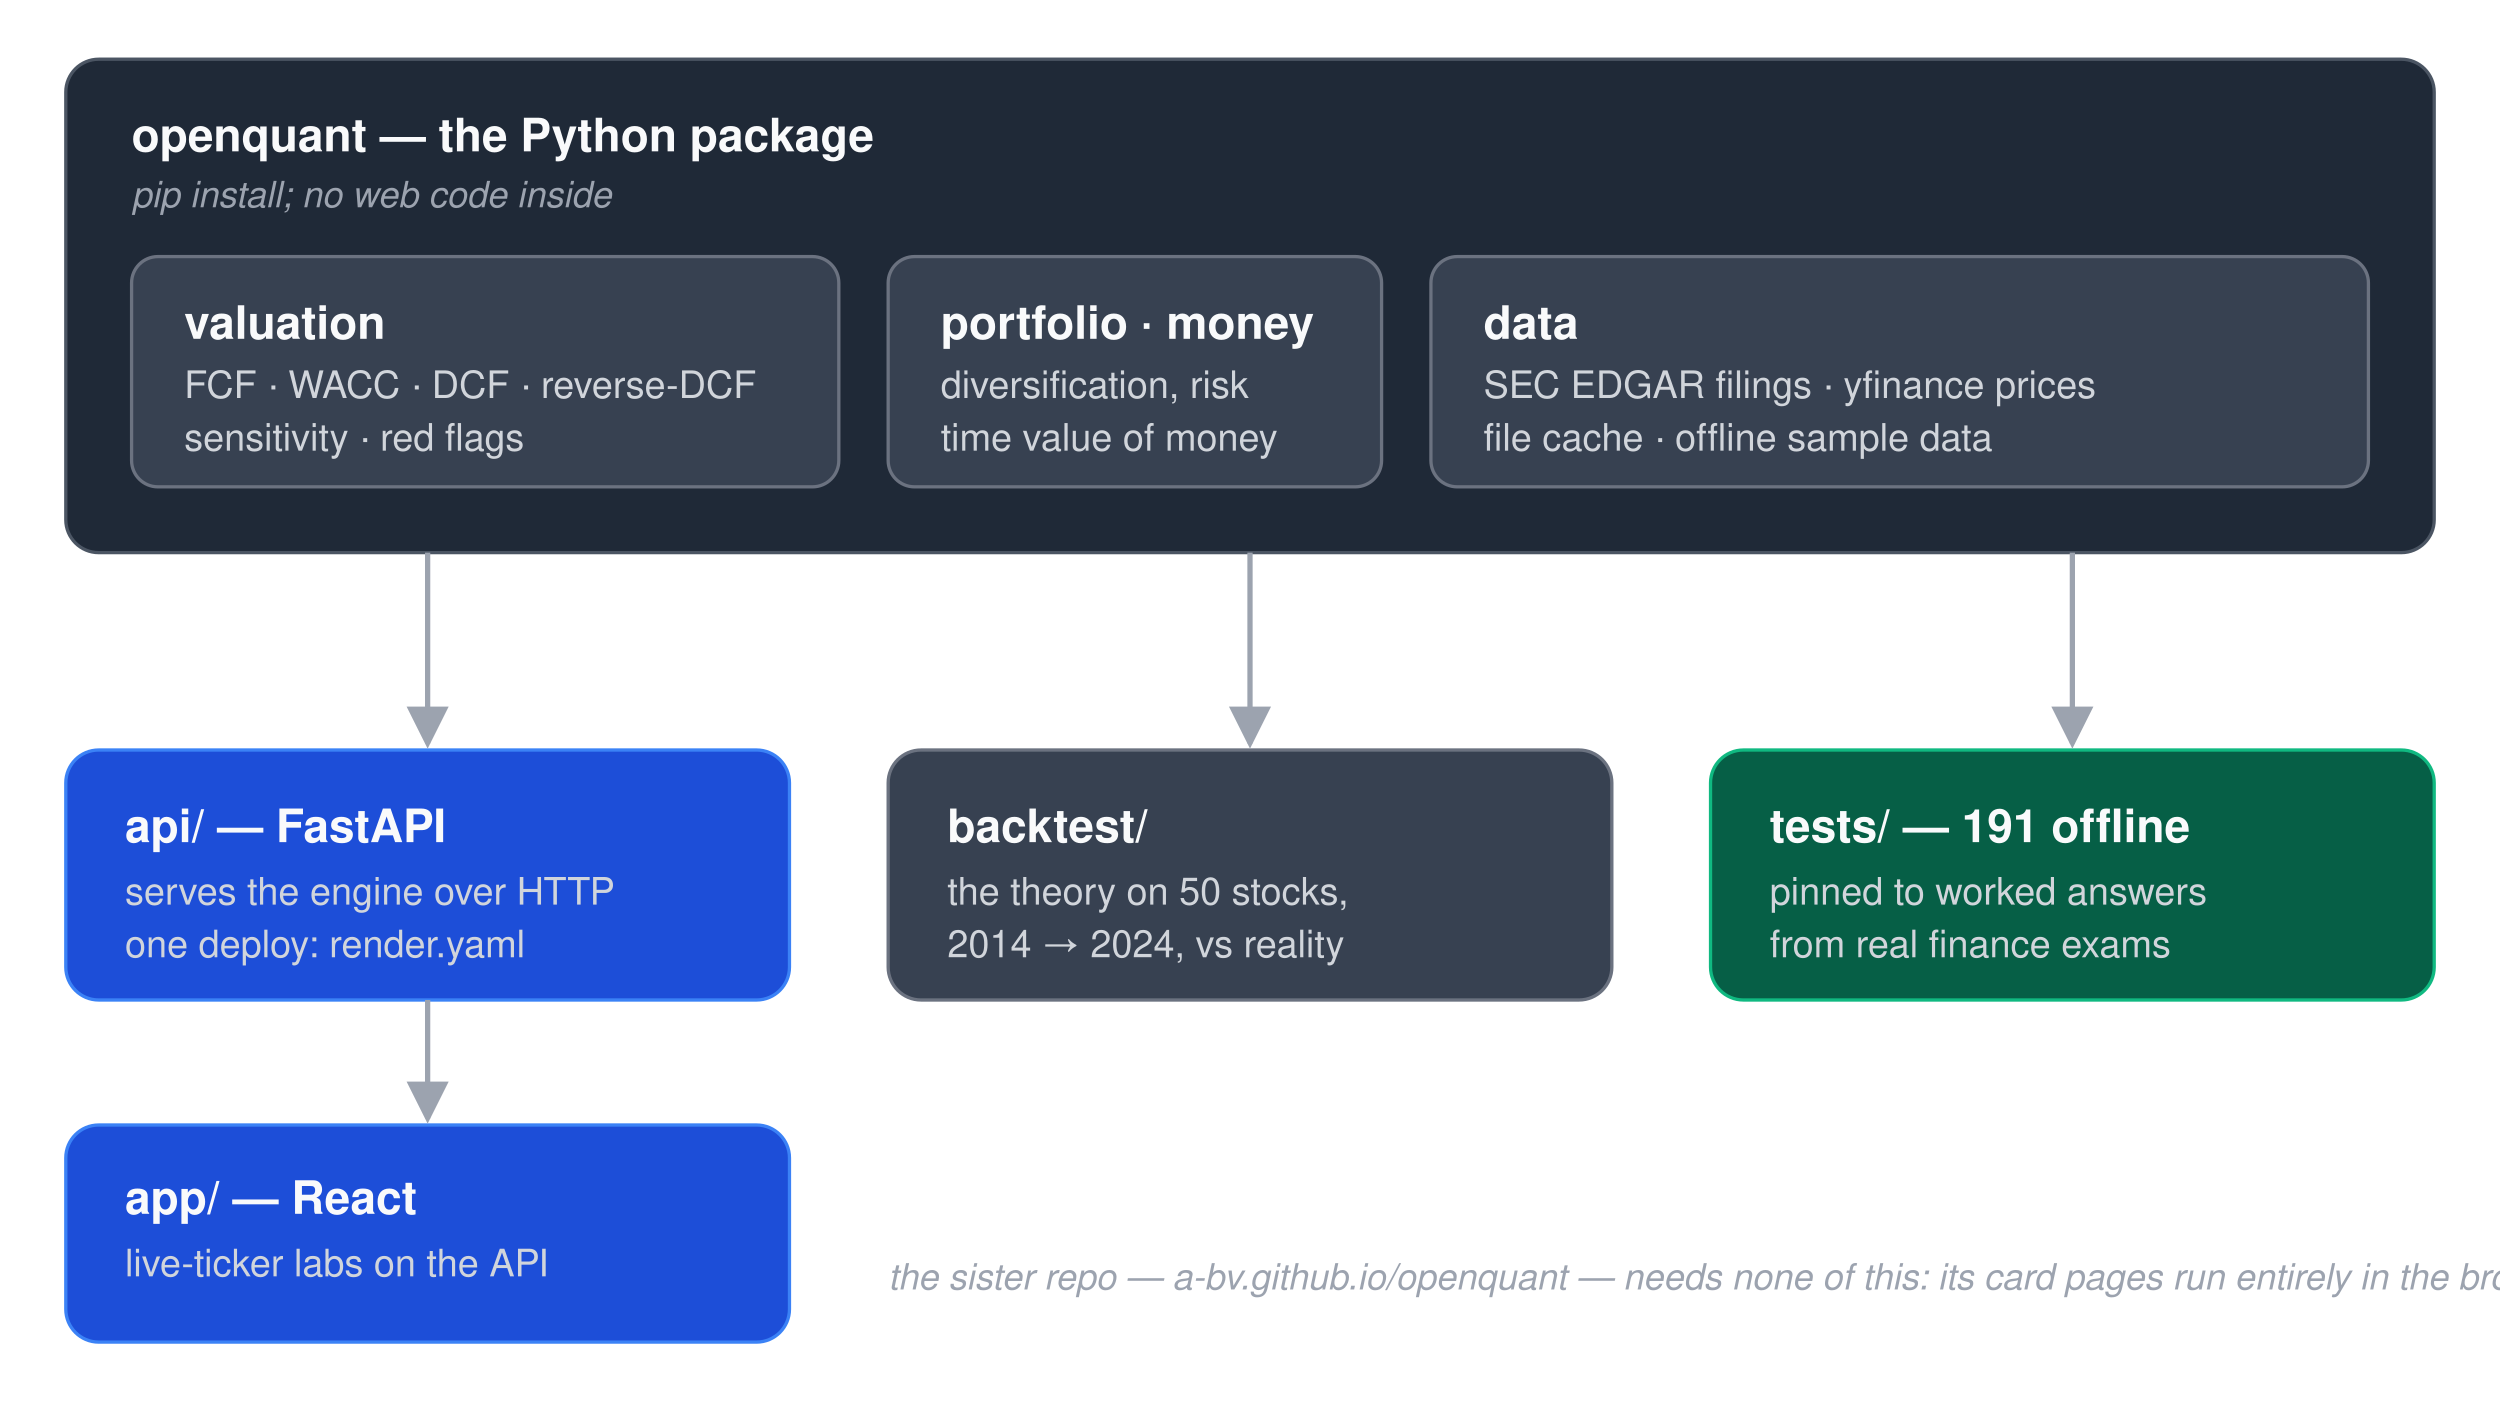
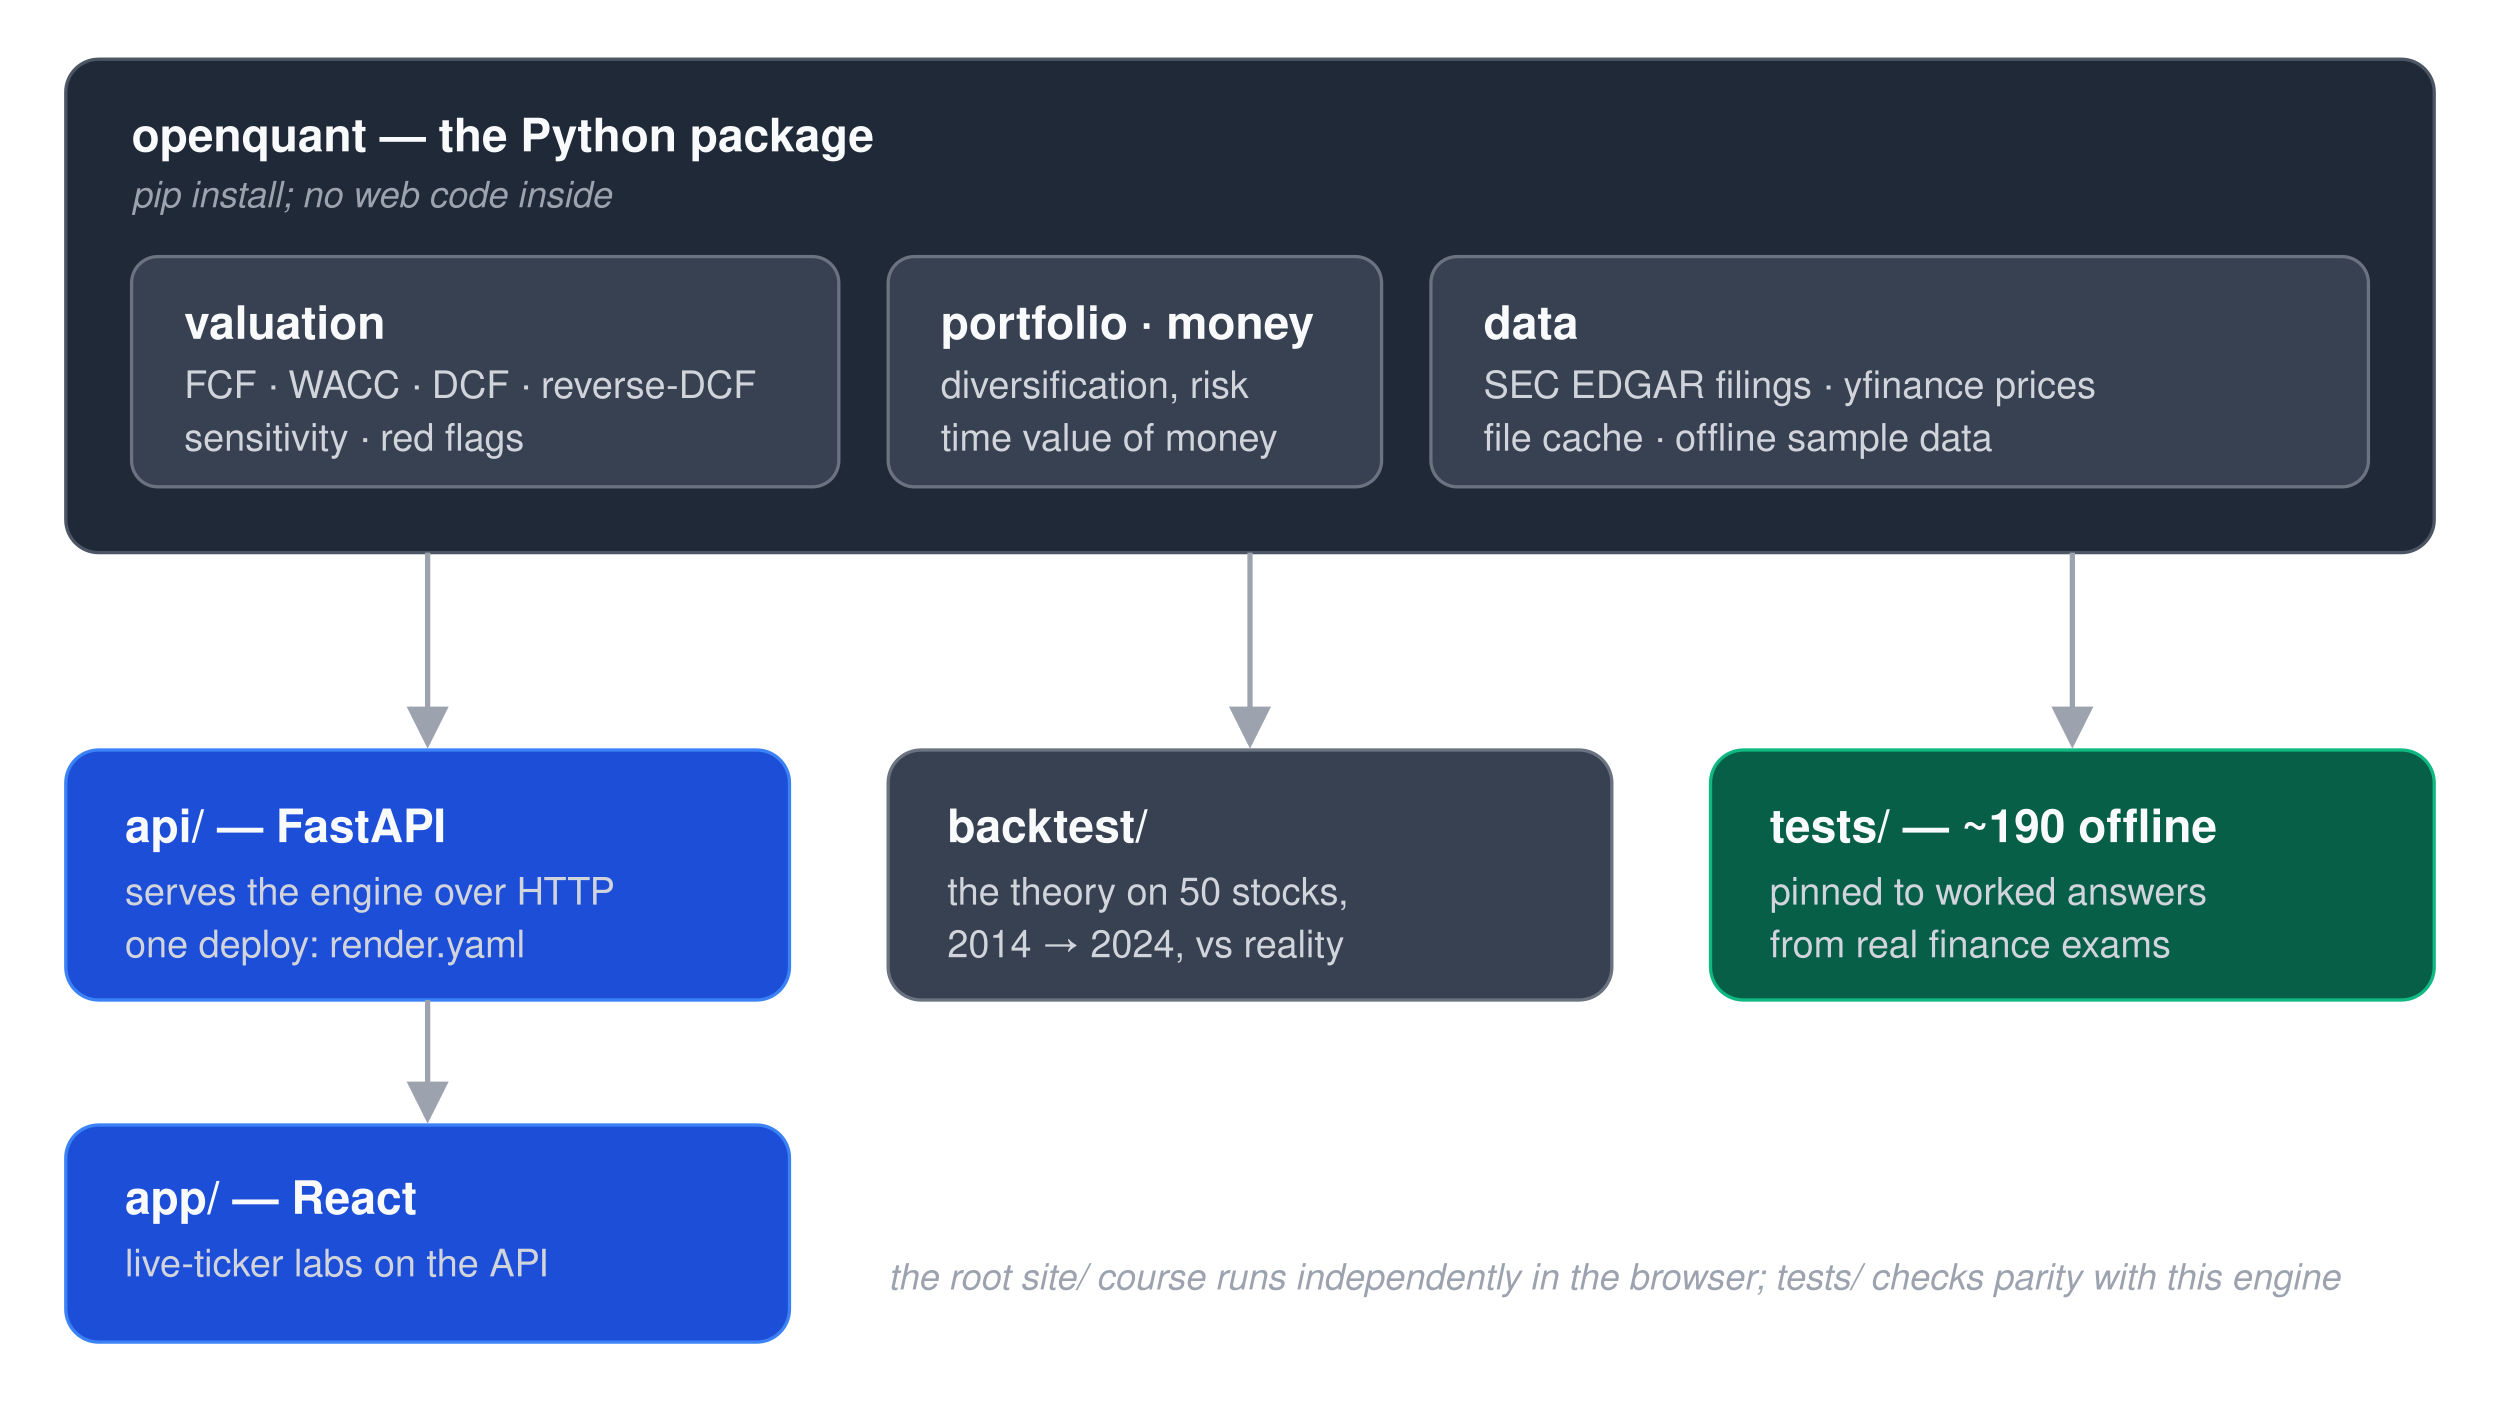
<svg xmlns="http://www.w3.org/2000/svg" viewBox="0 0 760 430" font-family="ui-sans-serif, -apple-system, 'Segoe UI', Helvetica, Arial, sans-serif">
  <defs>
    <style>
      .box   { fill:#1f2937; stroke:#4b5563; stroke-width:1; rx:10; }
      .inner { fill:#374151; stroke:#6b7280; stroke-width:1; }
      .accent{ fill:#1d4ed8; stroke:#3b82f6; stroke-width:1; }
      .green { fill:#065f46; stroke:#10b981; stroke-width:1; }
      .t     { fill:#f9fafb; font-size:14px; font-weight:600; }
      .s     { fill:#d1d5db; font-size:11.5px; }
      .lbl   { fill:#9ca3af; font-size:11px; font-style:italic; }
      .arrow { stroke:#9ca3af; stroke-width:1.6; fill:none; marker-end:url(#a); }
    </style>
    <marker id="a" markerWidth="8" markerHeight="8" refX="7" refY="4" orient="auto">
      <path d="M0,0 L8,4 L0,8 z" fill="#9ca3af" />
    </marker>
  </defs>
  <rect class="box" x="20" y="18" width="720" height="150" rx="12" />
  <text class="t" x="40" y="46">openquant — the Python package</text>
  <text class="lbl" x="40" y="63">pip install; no web code inside</text>
  <rect class="inner" x="40" y="78" width="215" height="70" rx="8" />
  <text class="t" x="56" y="103" font-size="12.5">valuation</text>
  <text class="s" x="56" y="121">FCF · WACC · DCF · reverse-DCF</text>
  <text class="s" x="56" y="137">sensitivity · red flags</text>
  <rect class="inner" x="270" y="78" width="150" height="70" rx="8" />
  <text class="t" x="286" y="103" font-size="12.5">portfolio · money</text>
  <text class="s" x="286" y="121">diversification, risk</text>
  <text class="s" x="286" y="137">time value of money</text>
  <rect class="inner" x="435" y="78" width="285" height="70" rx="8" />
  <text class="t" x="451" y="103" font-size="12.5">data</text>
  <text class="s" x="451" y="121">SEC EDGAR filings · yfinance prices</text>
  <text class="s" x="451" y="137">file cache · offline sample data</text>
  <rect class="accent" x="20" y="228" width="220" height="76" rx="10" />
  <text class="t" x="38" y="256">api/ — FastAPI</text>
  <text class="s" x="38" y="275">serves the engine over HTTP</text>
  <text class="s" x="38" y="291">one deploy: render.yaml</text>
  <rect class="inner" x="270" y="228" width="220" height="76" rx="10" />
  <text class="t" x="288" y="256">backtest/</text>
  <text class="s" x="288" y="275">the theory on 50 stocks,</text>
  <text class="s" x="288" y="291">2014 → 2024, vs reality</text>
  <rect class="green" x="520" y="228" width="220" height="76" rx="10" />
-   <text class="t" x="538" y="256">tests/ — 191 offline</text>
+   <text class="t" x="538" y="256">tests/ — ~190 offline</text>
  <text class="s" x="538" y="275">pinned to worked answers</text>
  <text class="s" x="538" y="291">from real finance exams</text>
  <rect class="accent" x="20" y="342" width="220" height="66" rx="10" />
  <text class="t" x="38" y="369">app/ — React</text>
  <text class="s" x="38" y="388">live-ticker labs on the API</text>
  <path class="arrow" d="M130 168 L130 226" />
  <path class="arrow" d="M380 168 L380 226" />
  <path class="arrow" d="M630 168 L630 226" />
  <path class="arrow" d="M130 304 L130 340" />
-   <text class="lbl" x="270" y="392">the sister repo — a-bv.github.io/openquant — needs none of this: its card pages run entirely in the browser</text>
+   <text class="lbl" x="270" y="392">the root site/ course runs independently in the browser; tests/ checks parity with this engine</text>
</svg>
